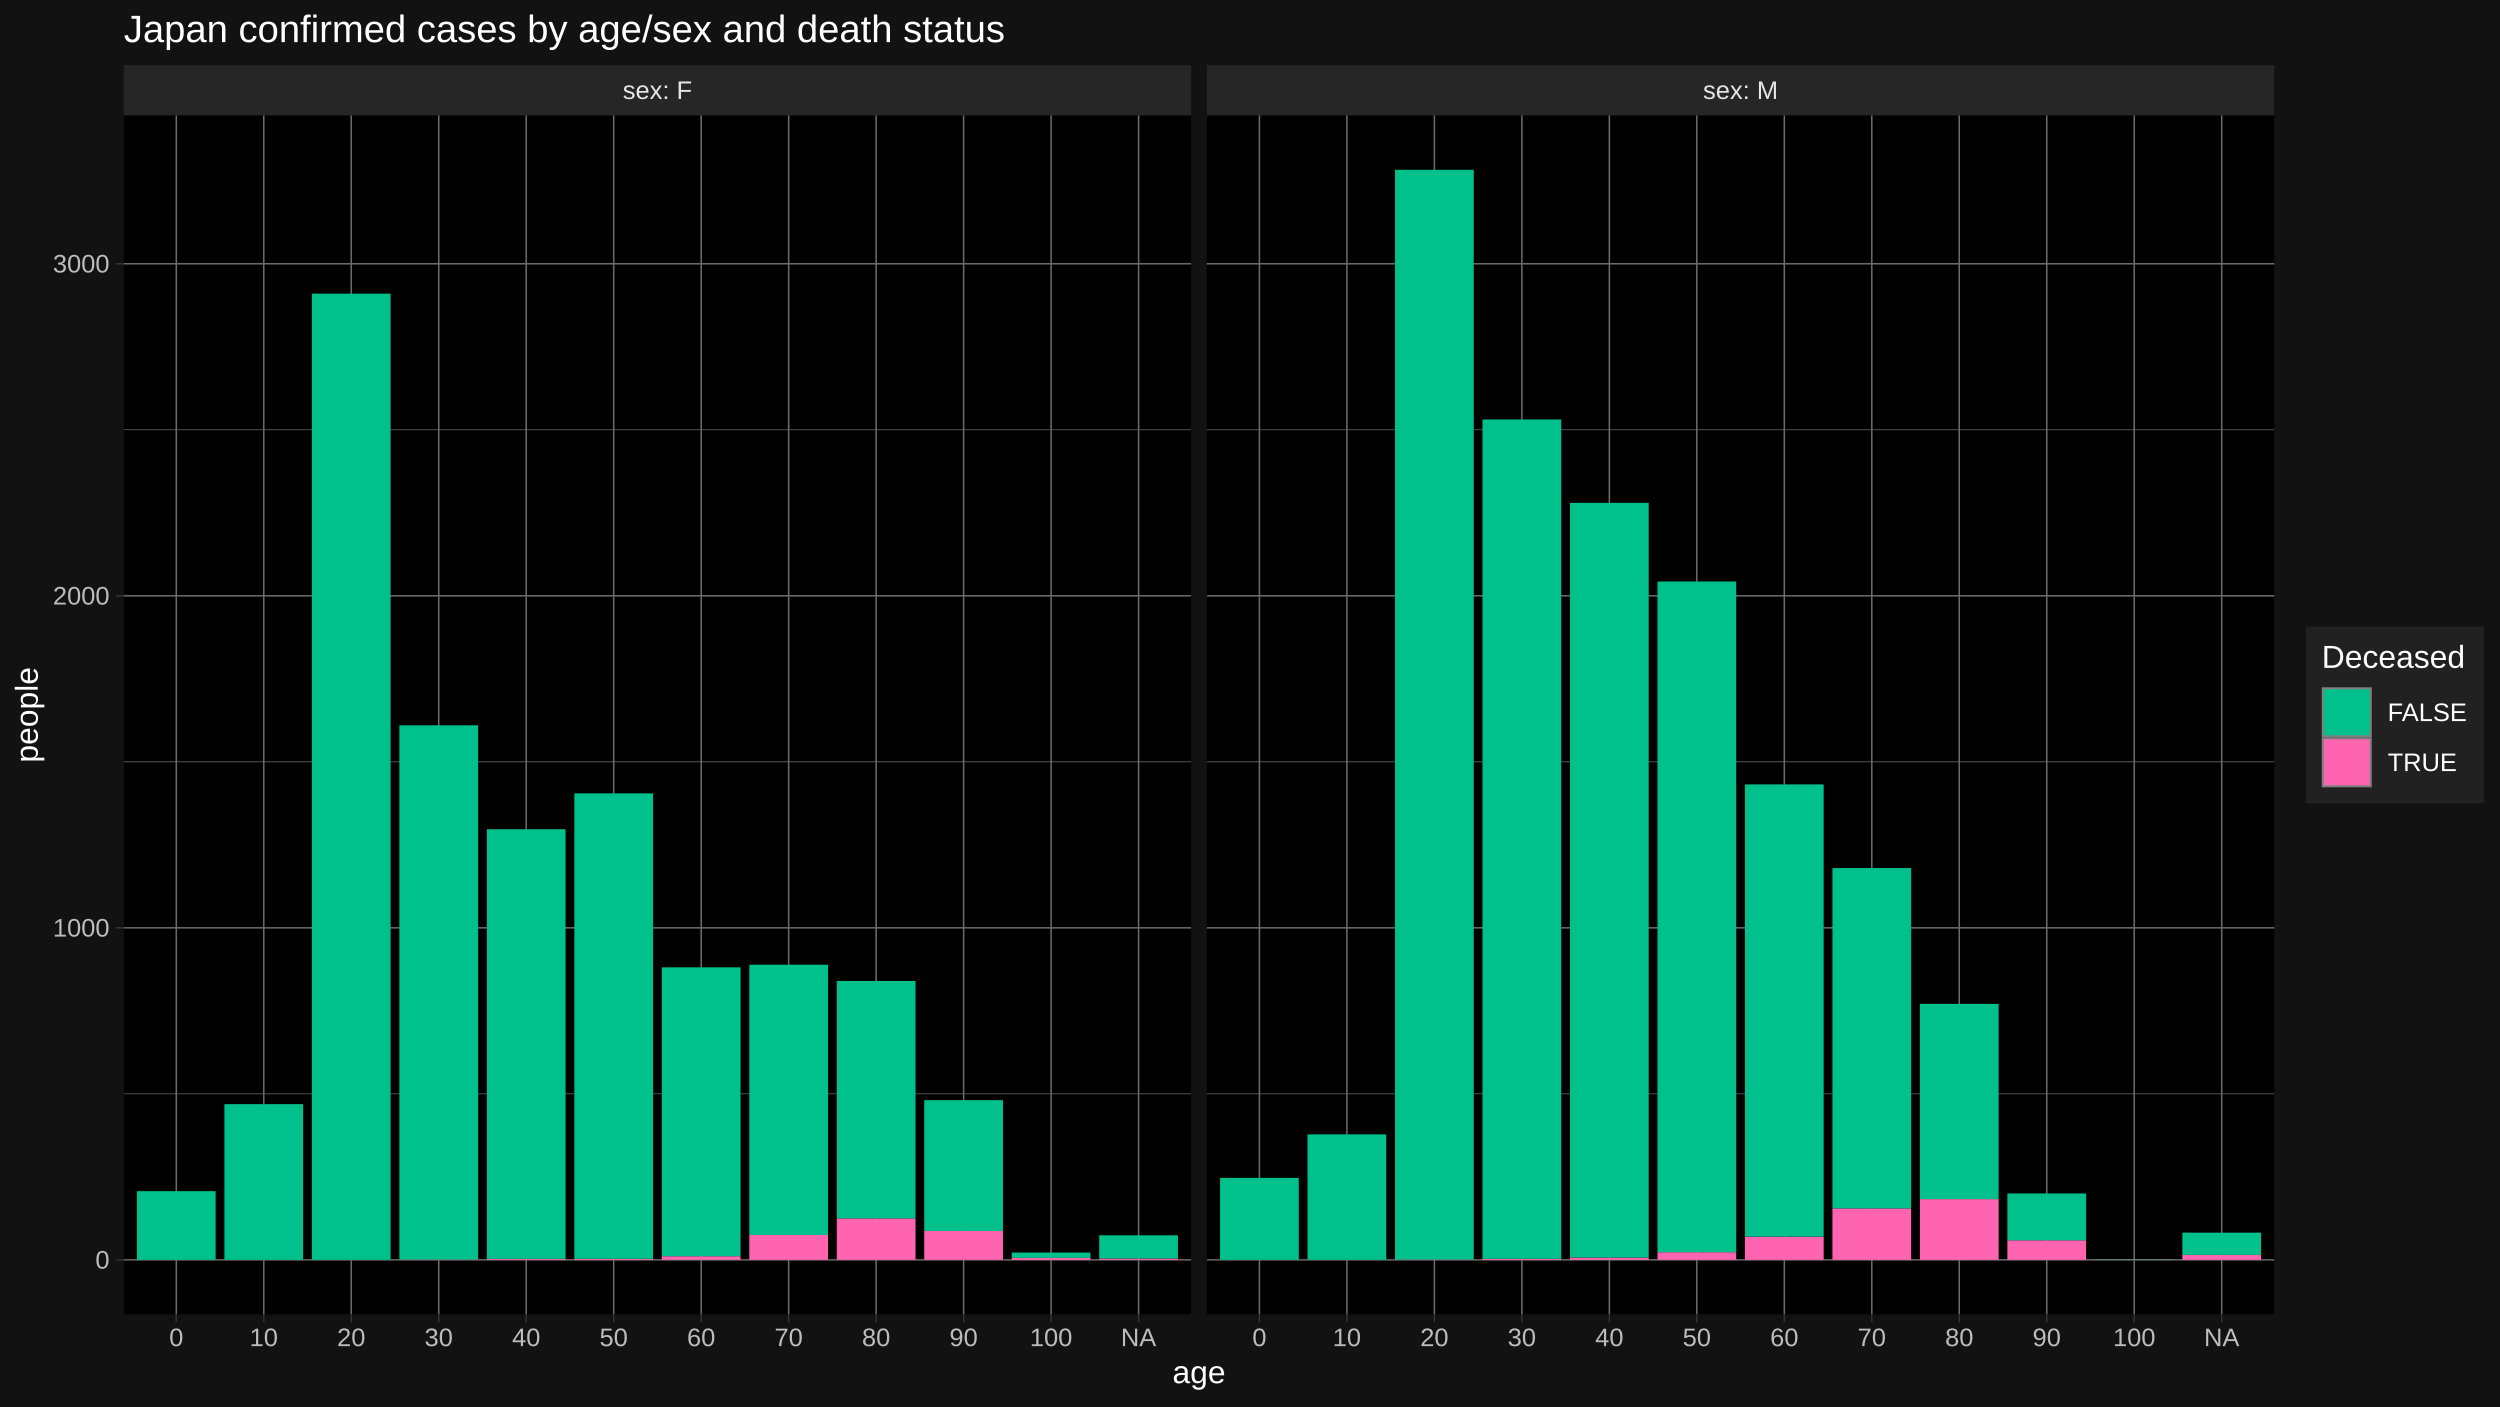
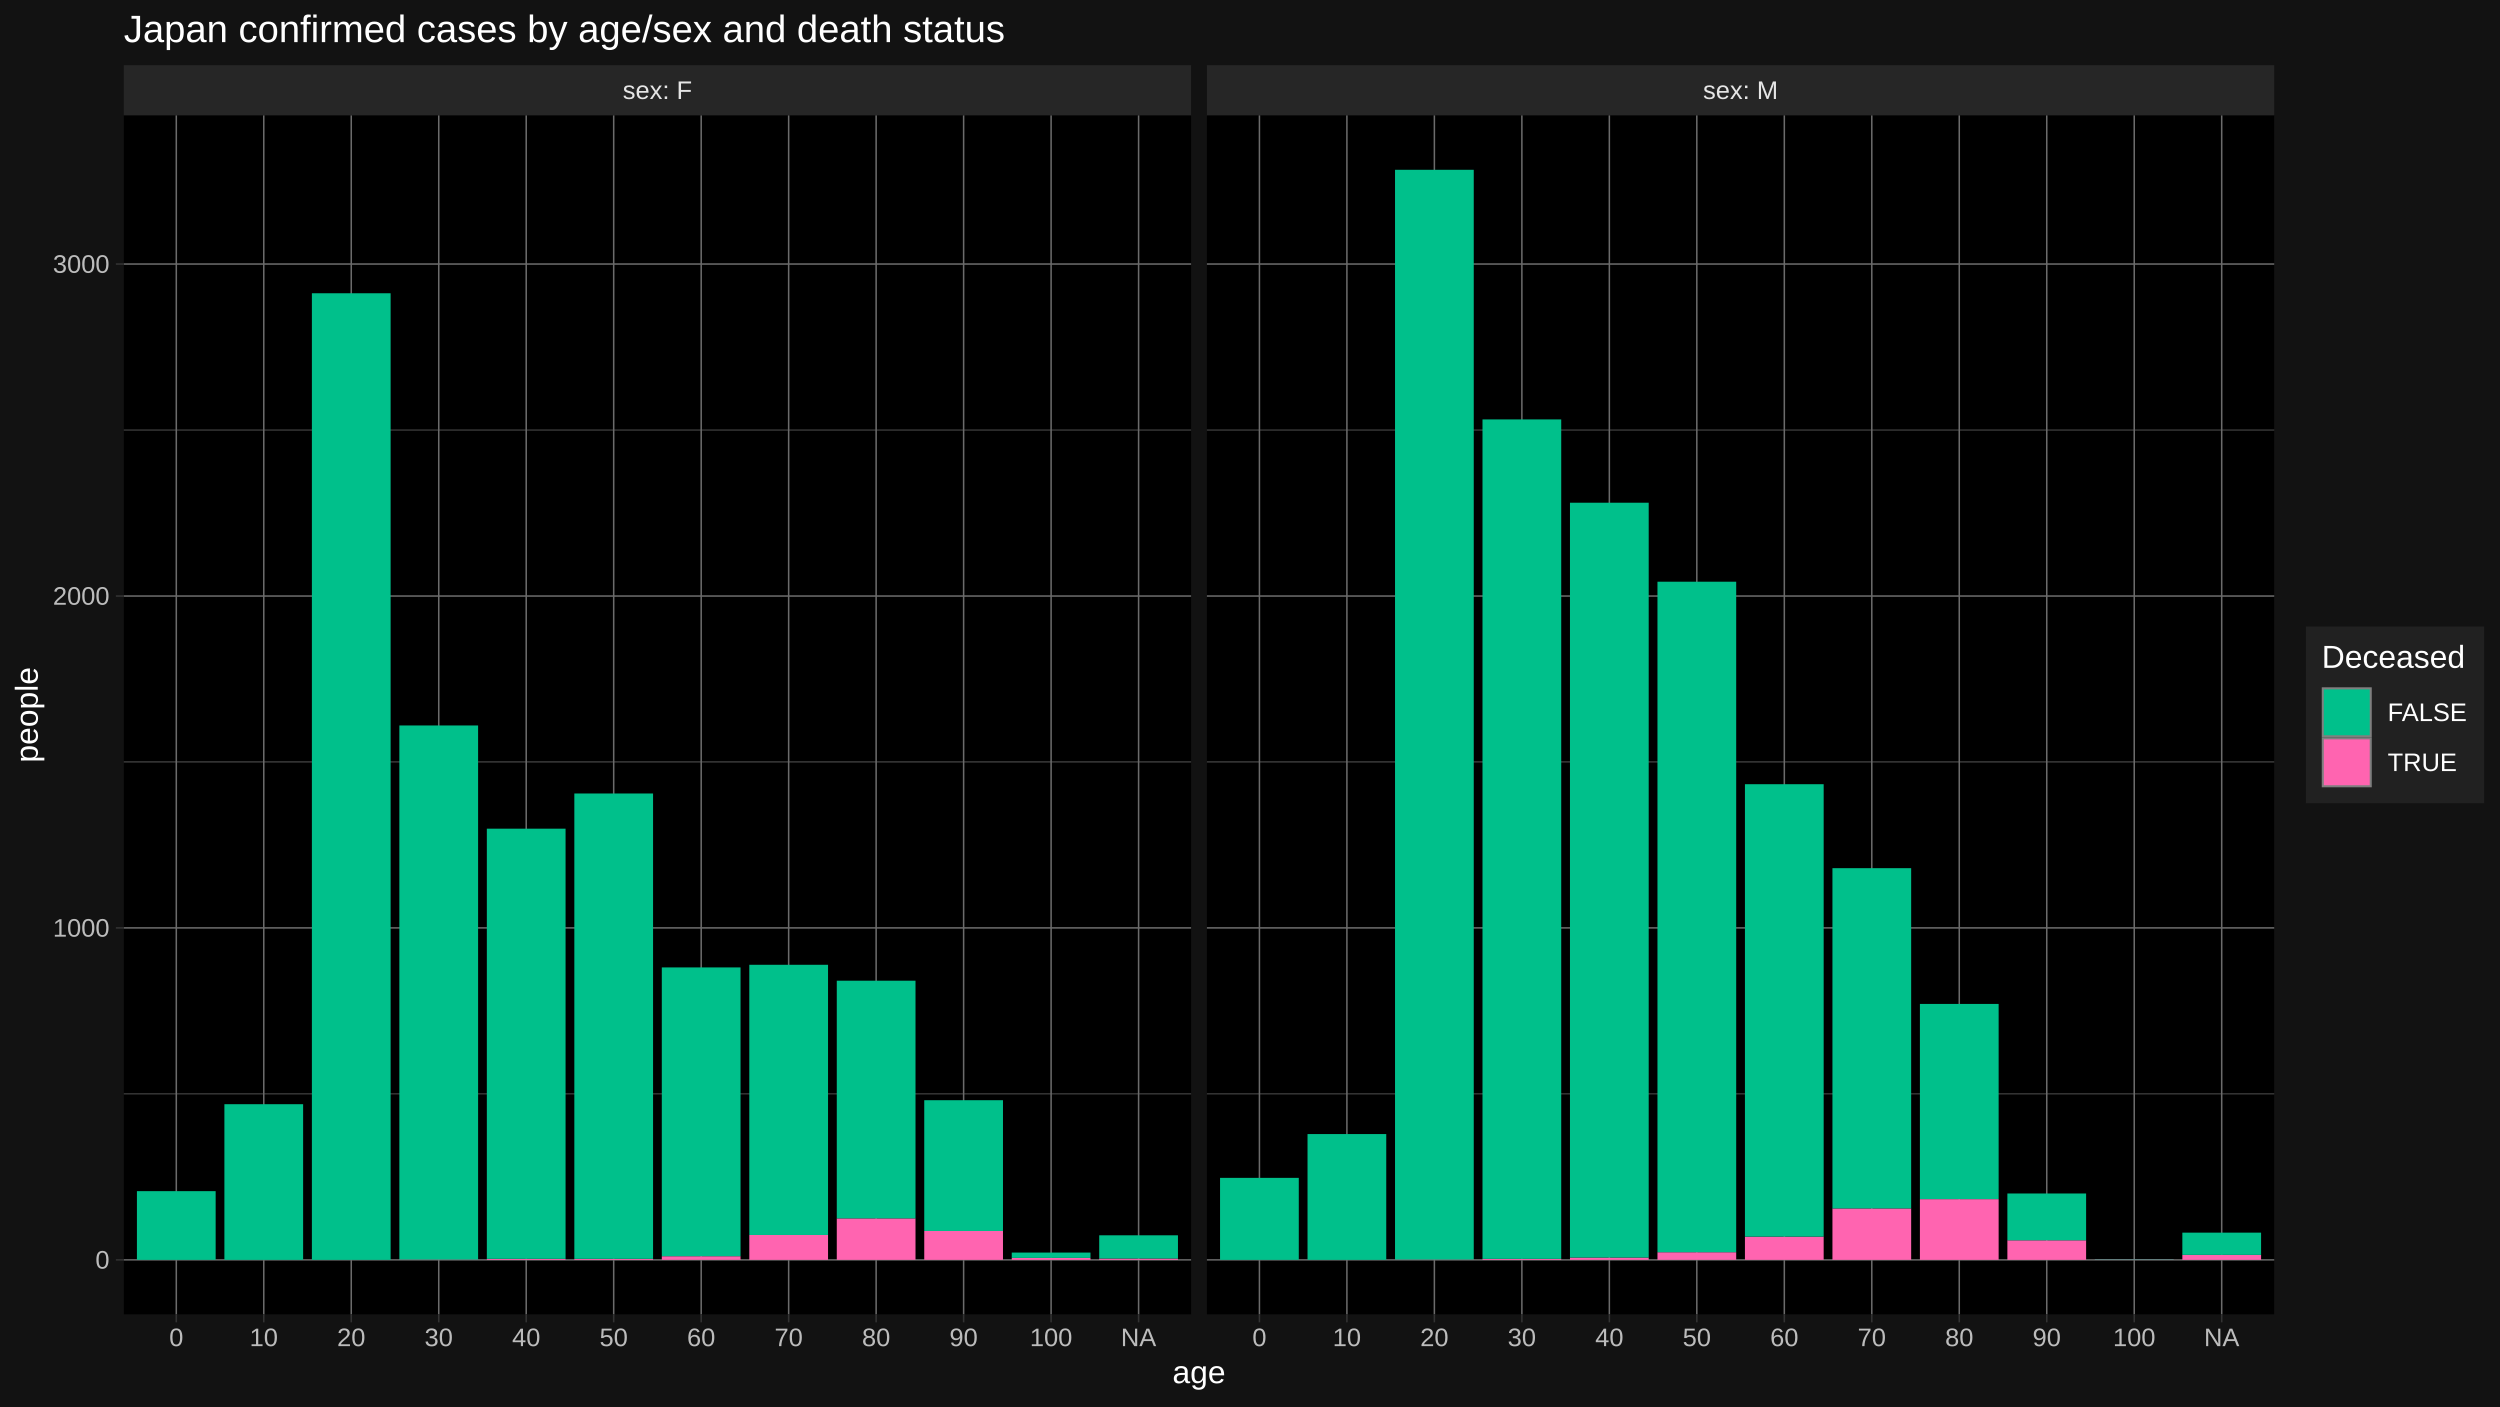
<svg xmlns="http://www.w3.org/2000/svg" viewBox="0 0 864.00 486.00">
  <defs>
    <style type="text/css">
    line, polyline, polygon, path, rect, circle {
      fill: none;
      stroke: #000000;
      stroke-linecap: round;
      stroke-linejoin: round;
      stroke-miterlimit: 10.00;
    }
  </style>
  </defs>
  <rect width="100%" height="100%" style="stroke: none; fill: #FFFFFF;" />
  <rect x="0.00" y="-0" width="864.00" height="486.00" style="stroke-width: 1.07; stroke: #121212; fill: #121212;" />
  <defs>
    <clipPath id="cpNDIuNzl8NDExLjY0fDQ1NC4yNXwzOS44NA==">
      <rect x="42.79" y="39.84" width="368.85" height="414.40" />
    </clipPath>
  </defs>
  <rect x="42.79" y="39.84" width="368.85" height="414.40" style="stroke-width: 1.07; stroke: none; fill: #000000;" clip-path="url(#cpNDIuNzl8NDExLjY0fDQ1NC4yNXwzOS44NA==)" />
-   <polyline points="42.79,378.03 411.64,378.03 " style="stroke-width: 0.27; stroke: #6B6B6B; stroke-linecap: butt;" clip-path="url(#cpNDIuNzl8NDExLjY0fDQ1NC4yNXwzOS44NA==)" />
-   <polyline points="42.79,263.28 411.64,263.28 " style="stroke-width: 0.27; stroke: #6B6B6B; stroke-linecap: butt;" clip-path="url(#cpNDIuNzl8NDExLjY0fDQ1NC4yNXwzOS44NA==)" />
-   <polyline points="42.79,148.53 411.64,148.53 " style="stroke-width: 0.27; stroke: #6B6B6B; stroke-linecap: butt;" clip-path="url(#cpNDIuNzl8NDExLjY0fDQ1NC4yNXwzOS44NA==)" />
+   <polyline points="42.79,378.05 411.64,378.05 " style="stroke-width: 0.27; stroke: #6B6B6B; stroke-linecap: butt;" clip-path="url(#cpNDIuNzl8NDExLjY0fDQ1NC4yNXwzOS44NA==)" />
+   <polyline points="42.79,263.33 411.64,263.33 " style="stroke-width: 0.27; stroke: #6B6B6B; stroke-linecap: butt;" clip-path="url(#cpNDIuNzl8NDExLjY0fDQ1NC4yNXwzOS44NA==)" />
+   <polyline points="42.79,148.62 411.64,148.62 " style="stroke-width: 0.27; stroke: #6B6B6B; stroke-linecap: butt;" clip-path="url(#cpNDIuNzl8NDExLjY0fDQ1NC4yNXwzOS44NA==)" />
  <polyline points="42.79,435.41 411.64,435.41 " style="stroke-width: 0.53; stroke: #6B6B6B; stroke-linecap: butt;" clip-path="url(#cpNDIuNzl8NDExLjY0fDQ1NC4yNXwzOS44NA==)" />
-   <polyline points="42.79,320.66 411.64,320.66 " style="stroke-width: 0.53; stroke: #6B6B6B; stroke-linecap: butt;" clip-path="url(#cpNDIuNzl8NDExLjY0fDQ1NC4yNXwzOS44NA==)" />
-   <polyline points="42.79,205.91 411.64,205.91 " style="stroke-width: 0.53; stroke: #6B6B6B; stroke-linecap: butt;" clip-path="url(#cpNDIuNzl8NDExLjY0fDQ1NC4yNXwzOS44NA==)" />
-   <polyline points="42.79,91.15 411.64,91.15 " style="stroke-width: 0.53; stroke: #6B6B6B; stroke-linecap: butt;" clip-path="url(#cpNDIuNzl8NDExLjY0fDQ1NC4yNXwzOS44NA==)" />
+   <polyline points="42.79,320.69 411.64,320.69 " style="stroke-width: 0.53; stroke: #6B6B6B; stroke-linecap: butt;" clip-path="url(#cpNDIuNzl8NDExLjY0fDQ1NC4yNXwzOS44NA==)" />
+   <polyline points="42.79,205.98 411.64,205.98 " style="stroke-width: 0.53; stroke: #6B6B6B; stroke-linecap: butt;" clip-path="url(#cpNDIuNzl8NDExLjY0fDQ1NC4yNXwzOS44NA==)" />
+   <polyline points="42.79,91.26 411.64,91.26 " style="stroke-width: 0.53; stroke: #6B6B6B; stroke-linecap: butt;" clip-path="url(#cpNDIuNzl8NDExLjY0fDQ1NC4yNXwzOS44NA==)" />
  <polyline points="60.93,454.25 60.93,39.84 " style="stroke-width: 0.53; stroke: #6B6B6B; stroke-linecap: butt;" clip-path="url(#cpNDIuNzl8NDExLjY0fDQ1NC4yNXwzOS44NA==)" />
  <polyline points="91.16,454.25 91.16,39.84 " style="stroke-width: 0.53; stroke: #6B6B6B; stroke-linecap: butt;" clip-path="url(#cpNDIuNzl8NDExLjY0fDQ1NC4yNXwzOS44NA==)" />
  <polyline points="121.39,454.25 121.39,39.84 " style="stroke-width: 0.53; stroke: #6B6B6B; stroke-linecap: butt;" clip-path="url(#cpNDIuNzl8NDExLjY0fDQ1NC4yNXwzOS44NA==)" />
  <polyline points="151.63,454.25 151.63,39.84 " style="stroke-width: 0.53; stroke: #6B6B6B; stroke-linecap: butt;" clip-path="url(#cpNDIuNzl8NDExLjY0fDQ1NC4yNXwzOS44NA==)" />
  <polyline points="181.86,454.25 181.86,39.84 " style="stroke-width: 0.53; stroke: #6B6B6B; stroke-linecap: butt;" clip-path="url(#cpNDIuNzl8NDExLjY0fDQ1NC4yNXwzOS44NA==)" />
  <polyline points="212.09,454.25 212.09,39.84 " style="stroke-width: 0.53; stroke: #6B6B6B; stroke-linecap: butt;" clip-path="url(#cpNDIuNzl8NDExLjY0fDQ1NC4yNXwzOS44NA==)" />
  <polyline points="242.33,454.25 242.33,39.84 " style="stroke-width: 0.53; stroke: #6B6B6B; stroke-linecap: butt;" clip-path="url(#cpNDIuNzl8NDExLjY0fDQ1NC4yNXwzOS44NA==)" />
  <polyline points="272.56,454.25 272.56,39.84 " style="stroke-width: 0.53; stroke: #6B6B6B; stroke-linecap: butt;" clip-path="url(#cpNDIuNzl8NDExLjY0fDQ1NC4yNXwzOS44NA==)" />
  <polyline points="302.79,454.25 302.79,39.84 " style="stroke-width: 0.53; stroke: #6B6B6B; stroke-linecap: butt;" clip-path="url(#cpNDIuNzl8NDExLjY0fDQ1NC4yNXwzOS44NA==)" />
  <polyline points="333.03,454.25 333.03,39.84 " style="stroke-width: 0.53; stroke: #6B6B6B; stroke-linecap: butt;" clip-path="url(#cpNDIuNzl8NDExLjY0fDQ1NC4yNXwzOS44NA==)" />
  <polyline points="363.26,454.25 363.26,39.84 " style="stroke-width: 0.53; stroke: #6B6B6B; stroke-linecap: butt;" clip-path="url(#cpNDIuNzl8NDExLjY0fDQ1NC4yNXwzOS44NA==)" />
  <polyline points="393.50,454.25 393.50,39.84 " style="stroke-width: 0.53; stroke: #6B6B6B; stroke-linecap: butt;" clip-path="url(#cpNDIuNzl8NDExLjY0fDQ1NC4yNXwzOS44NA==)" />
  <rect x="47.32" y="411.66" width="27.21" height="23.75" style="stroke-width: 1.07; stroke: none; stroke-linecap: butt; fill: #00C08B;" clip-path="url(#cpNDIuNzl8NDExLjY0fDQ1NC4yNXwzOS44NA==)" />
-   <rect x="77.55" y="381.59" width="27.21" height="53.82" style="stroke-width: 1.07; stroke: none; stroke-linecap: butt; fill: #00C08B;" clip-path="url(#cpNDIuNzl8NDExLjY0fDQ1NC4yNXwzOS44NA==)" />
-   <rect x="107.79" y="101.48" width="27.21" height="333.93" style="stroke-width: 1.07; stroke: none; stroke-linecap: butt; fill: #00C08B;" clip-path="url(#cpNDIuNzl8NDExLjY0fDQ1NC4yNXwzOS44NA==)" />
+   <rect x="77.55" y="381.61" width="27.21" height="53.80" style="stroke-width: 1.07; stroke: none; stroke-linecap: butt; fill: #00C08B;" clip-path="url(#cpNDIuNzl8NDExLjY0fDQ1NC4yNXwzOS44NA==)" />
+   <rect x="107.79" y="101.35" width="27.21" height="334.06" style="stroke-width: 1.07; stroke: none; stroke-linecap: butt; fill: #00C08B;" clip-path="url(#cpNDIuNzl8NDExLjY0fDQ1NC4yNXwzOS44NA==)" />
  <rect x="138.02" y="435.30" width="27.21" height="0.11" style="stroke-width: 1.07; stroke: none; stroke-linecap: butt; fill: #FF64B0;" clip-path="url(#cpNDIuNzl8NDExLjY0fDQ1NC4yNXwzOS44NA==)" />
-   <rect x="138.02" y="250.66" width="27.21" height="184.64" style="stroke-width: 1.07; stroke: none; stroke-linecap: butt; fill: #00C08B;" clip-path="url(#cpNDIuNzl8NDExLjY0fDQ1NC4yNXwzOS44NA==)" />
+   <rect x="138.02" y="250.72" width="27.21" height="184.58" style="stroke-width: 1.07; stroke: none; stroke-linecap: butt; fill: #00C08B;" clip-path="url(#cpNDIuNzl8NDExLjY0fDQ1NC4yNXwzOS44NA==)" />
  <rect x="168.25" y="435.07" width="27.21" height="0.34" style="stroke-width: 1.07; stroke: none; stroke-linecap: butt; fill: #FF64B0;" clip-path="url(#cpNDIuNzl8NDExLjY0fDQ1NC4yNXwzOS44NA==)" />
-   <rect x="168.25" y="286.58" width="27.21" height="148.49" style="stroke-width: 1.07; stroke: none; stroke-linecap: butt; fill: #00C08B;" clip-path="url(#cpNDIuNzl8NDExLjY0fDQ1NC4yNXwzOS44NA==)" />
+   <rect x="168.25" y="286.39" width="27.21" height="148.67" style="stroke-width: 1.07; stroke: none; stroke-linecap: butt; fill: #00C08B;" clip-path="url(#cpNDIuNzl8NDExLjY0fDQ1NC4yNXwzOS44NA==)" />
  <rect x="198.49" y="435.07" width="27.21" height="0.34" style="stroke-width: 1.07; stroke: none; stroke-linecap: butt; fill: #FF64B0;" clip-path="url(#cpNDIuNzl8NDExLjY0fDQ1NC4yNXwzOS44NA==)" />
-   <rect x="198.49" y="274.18" width="27.21" height="160.88" style="stroke-width: 1.07; stroke: none; stroke-linecap: butt; fill: #00C08B;" clip-path="url(#cpNDIuNzl8NDExLjY0fDQ1NC4yNXwzOS44NA==)" />
+   <rect x="198.49" y="274.23" width="27.21" height="160.83" style="stroke-width: 1.07; stroke: none; stroke-linecap: butt; fill: #00C08B;" clip-path="url(#cpNDIuNzl8NDExLjY0fDQ1NC4yNXwzOS44NA==)" />
  <rect x="228.72" y="434.15" width="27.21" height="1.26" style="stroke-width: 1.07; stroke: none; stroke-linecap: butt; fill: #FF64B0;" clip-path="url(#cpNDIuNzl8NDExLjY0fDQ1NC4yNXwzOS44NA==)" />
-   <rect x="228.72" y="334.31" width="27.21" height="99.83" style="stroke-width: 1.07; stroke: none; stroke-linecap: butt; fill: #00C08B;" clip-path="url(#cpNDIuNzl8NDExLjY0fDQ1NC4yNXwzOS44NA==)" />
-   <rect x="258.96" y="426.80" width="27.21" height="8.61" style="stroke-width: 1.07; stroke: none; stroke-linecap: butt; fill: #FF64B0;" clip-path="url(#cpNDIuNzl8NDExLjY0fDQ1NC4yNXwzOS44NA==)" />
-   <rect x="258.96" y="333.40" width="27.21" height="93.41" style="stroke-width: 1.07; stroke: none; stroke-linecap: butt; fill: #00C08B;" clip-path="url(#cpNDIuNzl8NDExLjY0fDQ1NC4yNXwzOS44NA==)" />
+   <rect x="228.72" y="334.34" width="27.21" height="99.80" style="stroke-width: 1.07; stroke: none; stroke-linecap: butt; fill: #00C08B;" clip-path="url(#cpNDIuNzl8NDExLjY0fDQ1NC4yNXwzOS44NA==)" />
+   <rect x="258.96" y="426.81" width="27.21" height="8.60" style="stroke-width: 1.07; stroke: none; stroke-linecap: butt; fill: #FF64B0;" clip-path="url(#cpNDIuNzl8NDExLjY0fDQ1NC4yNXwzOS44NA==)" />
+   <rect x="258.96" y="333.43" width="27.21" height="93.38" style="stroke-width: 1.07; stroke: none; stroke-linecap: butt; fill: #00C08B;" clip-path="url(#cpNDIuNzl8NDExLjY0fDQ1NC4yNXwzOS44NA==)" />
  <rect x="289.19" y="421.07" width="27.21" height="14.34" style="stroke-width: 1.07; stroke: none; stroke-linecap: butt; fill: #FF64B0;" clip-path="url(#cpNDIuNzl8NDExLjY0fDQ1NC4yNXwzOS44NA==)" />
-   <rect x="289.19" y="339.02" width="27.21" height="82.05" style="stroke-width: 1.07; stroke: none; stroke-linecap: butt; fill: #00C08B;" clip-path="url(#cpNDIuNzl8NDExLjY0fDQ1NC4yNXwzOS44NA==)" />
+   <rect x="289.19" y="338.93" width="27.21" height="82.14" style="stroke-width: 1.07; stroke: none; stroke-linecap: butt; fill: #00C08B;" clip-path="url(#cpNDIuNzl8NDExLjY0fDQ1NC4yNXwzOS44NA==)" />
  <rect x="319.42" y="425.43" width="27.21" height="9.98" style="stroke-width: 1.07; stroke: none; stroke-linecap: butt; fill: #FF64B0;" clip-path="url(#cpNDIuNzl8NDExLjY0fDQ1NC4yNXwzOS44NA==)" />
-   <rect x="319.42" y="380.21" width="27.21" height="45.21" style="stroke-width: 1.07; stroke: none; stroke-linecap: butt; fill: #00C08B;" clip-path="url(#cpNDIuNzl8NDExLjY0fDQ1NC4yNXwzOS44NA==)" />
+   <rect x="319.42" y="380.23" width="27.21" height="45.20" style="stroke-width: 1.07; stroke: none; stroke-linecap: butt; fill: #00C08B;" clip-path="url(#cpNDIuNzl8NDExLjY0fDQ1NC4yNXwzOS44NA==)" />
  <rect x="349.66" y="434.72" width="27.21" height="0.69" style="stroke-width: 1.07; stroke: none; stroke-linecap: butt; fill: #FF64B0;" clip-path="url(#cpNDIuNzl8NDExLjY0fDQ1NC4yNXwzOS44NA==)" />
  <rect x="349.66" y="432.89" width="27.21" height="1.84" style="stroke-width: 1.07; stroke: none; stroke-linecap: butt; fill: #00C08B;" clip-path="url(#cpNDIuNzl8NDExLjY0fDQ1NC4yNXwzOS44NA==)" />
  <rect x="379.89" y="434.95" width="27.21" height="0.46" style="stroke-width: 1.07; stroke: none; stroke-linecap: butt; fill: #FF64B0;" clip-path="url(#cpNDIuNzl8NDExLjY0fDQ1NC4yNXwzOS44NA==)" />
  <rect x="379.89" y="426.92" width="27.21" height="8.03" style="stroke-width: 1.07; stroke: none; stroke-linecap: butt; fill: #00C08B;" clip-path="url(#cpNDIuNzl8NDExLjY0fDQ1NC4yNXwzOS44NA==)" />
  <defs>
    <clipPath id="cpMC4wMHw4NjQuMDB8NDg2LjAwfDAuMDA=">
      <rect x="0.00" y="0.00" width="864.00" height="486.00" />
    </clipPath>
  </defs>
  <defs>
    <clipPath id="cpNDE3LjExfDc4NS45N3w0NTQuMjV8MzkuODQ=">
      <rect x="417.11" y="39.84" width="368.85" height="414.40" />
    </clipPath>
  </defs>
  <rect x="417.11" y="39.84" width="368.85" height="414.40" style="stroke-width: 1.07; stroke: none; fill: #000000;" clip-path="url(#cpNDE3LjExfDc4NS45N3w0NTQuMjV8MzkuODQ=)" />
-   <polyline points="417.11,378.03 785.97,378.03 " style="stroke-width: 0.27; stroke: #6B6B6B; stroke-linecap: butt;" clip-path="url(#cpNDE3LjExfDc4NS45N3w0NTQuMjV8MzkuODQ=)" />
-   <polyline points="417.11,263.28 785.97,263.28 " style="stroke-width: 0.27; stroke: #6B6B6B; stroke-linecap: butt;" clip-path="url(#cpNDE3LjExfDc4NS45N3w0NTQuMjV8MzkuODQ=)" />
-   <polyline points="417.11,148.53 785.97,148.53 " style="stroke-width: 0.27; stroke: #6B6B6B; stroke-linecap: butt;" clip-path="url(#cpNDE3LjExfDc4NS45N3w0NTQuMjV8MzkuODQ=)" />
+   <polyline points="417.11,378.05 785.97,378.05 " style="stroke-width: 0.27; stroke: #6B6B6B; stroke-linecap: butt;" clip-path="url(#cpNDE3LjExfDc4NS45N3w0NTQuMjV8MzkuODQ=)" />
+   <polyline points="417.11,263.33 785.97,263.33 " style="stroke-width: 0.27; stroke: #6B6B6B; stroke-linecap: butt;" clip-path="url(#cpNDE3LjExfDc4NS45N3w0NTQuMjV8MzkuODQ=)" />
+   <polyline points="417.11,148.62 785.97,148.62 " style="stroke-width: 0.27; stroke: #6B6B6B; stroke-linecap: butt;" clip-path="url(#cpNDE3LjExfDc4NS45N3w0NTQuMjV8MzkuODQ=)" />
  <polyline points="417.11,435.41 785.97,435.41 " style="stroke-width: 0.53; stroke: #6B6B6B; stroke-linecap: butt;" clip-path="url(#cpNDE3LjExfDc4NS45N3w0NTQuMjV8MzkuODQ=)" />
-   <polyline points="417.11,320.66 785.97,320.66 " style="stroke-width: 0.53; stroke: #6B6B6B; stroke-linecap: butt;" clip-path="url(#cpNDE3LjExfDc4NS45N3w0NTQuMjV8MzkuODQ=)" />
-   <polyline points="417.11,205.91 785.97,205.91 " style="stroke-width: 0.53; stroke: #6B6B6B; stroke-linecap: butt;" clip-path="url(#cpNDE3LjExfDc4NS45N3w0NTQuMjV8MzkuODQ=)" />
-   <polyline points="417.11,91.15 785.97,91.15 " style="stroke-width: 0.53; stroke: #6B6B6B; stroke-linecap: butt;" clip-path="url(#cpNDE3LjExfDc4NS45N3w0NTQuMjV8MzkuODQ=)" />
+   <polyline points="417.11,320.69 785.97,320.69 " style="stroke-width: 0.53; stroke: #6B6B6B; stroke-linecap: butt;" clip-path="url(#cpNDE3LjExfDc4NS45N3w0NTQuMjV8MzkuODQ=)" />
+   <polyline points="417.11,205.98 785.97,205.98 " style="stroke-width: 0.53; stroke: #6B6B6B; stroke-linecap: butt;" clip-path="url(#cpNDE3LjExfDc4NS45N3w0NTQuMjV8MzkuODQ=)" />
+   <polyline points="417.11,91.26 785.97,91.26 " style="stroke-width: 0.53; stroke: #6B6B6B; stroke-linecap: butt;" clip-path="url(#cpNDE3LjExfDc4NS45N3w0NTQuMjV8MzkuODQ=)" />
  <polyline points="435.26,454.25 435.26,39.84 " style="stroke-width: 0.53; stroke: #6B6B6B; stroke-linecap: butt;" clip-path="url(#cpNDE3LjExfDc4NS45N3w0NTQuMjV8MzkuODQ=)" />
  <polyline points="465.49,454.25 465.49,39.84 " style="stroke-width: 0.53; stroke: #6B6B6B; stroke-linecap: butt;" clip-path="url(#cpNDE3LjExfDc4NS45N3w0NTQuMjV8MzkuODQ=)" />
  <polyline points="495.72,454.25 495.72,39.84 " style="stroke-width: 0.53; stroke: #6B6B6B; stroke-linecap: butt;" clip-path="url(#cpNDE3LjExfDc4NS45N3w0NTQuMjV8MzkuODQ=)" />
  <polyline points="525.96,454.25 525.96,39.84 " style="stroke-width: 0.53; stroke: #6B6B6B; stroke-linecap: butt;" clip-path="url(#cpNDE3LjExfDc4NS45N3w0NTQuMjV8MzkuODQ=)" />
  <polyline points="556.19,454.25 556.19,39.84 " style="stroke-width: 0.53; stroke: #6B6B6B; stroke-linecap: butt;" clip-path="url(#cpNDE3LjExfDc4NS45N3w0NTQuMjV8MzkuODQ=)" />
  <polyline points="586.42,454.25 586.42,39.84 " style="stroke-width: 0.53; stroke: #6B6B6B; stroke-linecap: butt;" clip-path="url(#cpNDE3LjExfDc4NS45N3w0NTQuMjV8MzkuODQ=)" />
  <polyline points="616.66,454.25 616.66,39.84 " style="stroke-width: 0.53; stroke: #6B6B6B; stroke-linecap: butt;" clip-path="url(#cpNDE3LjExfDc4NS45N3w0NTQuMjV8MzkuODQ=)" />
  <polyline points="646.89,454.25 646.89,39.84 " style="stroke-width: 0.53; stroke: #6B6B6B; stroke-linecap: butt;" clip-path="url(#cpNDE3LjExfDc4NS45N3w0NTQuMjV8MzkuODQ=)" />
  <polyline points="677.12,454.25 677.12,39.84 " style="stroke-width: 0.53; stroke: #6B6B6B; stroke-linecap: butt;" clip-path="url(#cpNDE3LjExfDc4NS45N3w0NTQuMjV8MzkuODQ=)" />
  <polyline points="707.36,454.25 707.36,39.84 " style="stroke-width: 0.53; stroke: #6B6B6B; stroke-linecap: butt;" clip-path="url(#cpNDE3LjExfDc4NS45N3w0NTQuMjV8MzkuODQ=)" />
  <polyline points="737.59,454.25 737.59,39.84 " style="stroke-width: 0.53; stroke: #6B6B6B; stroke-linecap: butt;" clip-path="url(#cpNDE3LjExfDc4NS45N3w0NTQuMjV8MzkuODQ=)" />
  <polyline points="767.82,454.25 767.82,39.84 " style="stroke-width: 0.53; stroke: #6B6B6B; stroke-linecap: butt;" clip-path="url(#cpNDE3LjExfDc4NS45N3w0NTQuMjV8MzkuODQ=)" />
  <rect x="421.65" y="407.07" width="27.21" height="28.34" style="stroke-width: 1.07; stroke: none; stroke-linecap: butt; fill: #00C08B;" clip-path="url(#cpNDE3LjExfDc4NS45N3w0NTQuMjV8MzkuODQ=)" />
-   <rect x="451.88" y="392.03" width="27.21" height="43.38" style="stroke-width: 1.07; stroke: none; stroke-linecap: butt; fill: #00C08B;" clip-path="url(#cpNDE3LjExfDc4NS45N3w0NTQuMjV8MzkuODQ=)" />
+   <rect x="451.88" y="391.93" width="27.21" height="43.48" style="stroke-width: 1.07; stroke: none; stroke-linecap: butt; fill: #00C08B;" clip-path="url(#cpNDE3LjExfDc4NS45N3w0NTQuMjV8MzkuODQ=)" />
  <rect x="482.12" y="435.30" width="27.21" height="0.11" style="stroke-width: 1.07; stroke: none; stroke-linecap: butt; fill: #FF64B0;" clip-path="url(#cpNDE3LjExfDc4NS45N3w0NTQuMjV8MzkuODQ=)" />
  <rect x="482.12" y="58.68" width="27.21" height="376.62" style="stroke-width: 1.07; stroke: none; stroke-linecap: butt; fill: #00C08B;" clip-path="url(#cpNDE3LjExfDc4NS45N3w0NTQuMjV8MzkuODQ=)" />
  <rect x="512.35" y="435.07" width="27.21" height="0.34" style="stroke-width: 1.07; stroke: none; stroke-linecap: butt; fill: #FF64B0;" clip-path="url(#cpNDE3LjExfDc4NS45N3w0NTQuMjV8MzkuODQ=)" />
-   <rect x="512.35" y="144.97" width="27.21" height="290.09" style="stroke-width: 1.07; stroke: none; stroke-linecap: butt; fill: #00C08B;" clip-path="url(#cpNDE3LjExfDc4NS45N3w0NTQuMjV8MzkuODQ=)" />
+   <rect x="512.35" y="144.95" width="27.21" height="290.12" style="stroke-width: 1.07; stroke: none; stroke-linecap: butt; fill: #00C08B;" clip-path="url(#cpNDE3LjExfDc4NS45N3w0NTQuMjV8MzkuODQ=)" />
  <rect x="542.58" y="434.61" width="27.21" height="0.80" style="stroke-width: 1.07; stroke: none; stroke-linecap: butt; fill: #FF64B0;" clip-path="url(#cpNDE3LjExfDc4NS45N3w0NTQuMjV8MzkuODQ=)" />
-   <rect x="542.58" y="173.78" width="27.21" height="260.83" style="stroke-width: 1.07; stroke: none; stroke-linecap: butt; fill: #00C08B;" clip-path="url(#cpNDE3LjExfDc4NS45N3w0NTQuMjV8MzkuODQ=)" />
+   <rect x="542.58" y="173.74" width="27.21" height="260.87" style="stroke-width: 1.07; stroke: none; stroke-linecap: butt; fill: #00C08B;" clip-path="url(#cpNDE3LjExfDc4NS45N3w0NTQuMjV8MzkuODQ=)" />
  <rect x="572.82" y="432.77" width="27.21" height="2.64" style="stroke-width: 1.07; stroke: none; stroke-linecap: butt; fill: #FF64B0;" clip-path="url(#cpNDE3LjExfDc4NS45N3w0NTQuMjV8MzkuODQ=)" />
-   <rect x="572.82" y="200.97" width="27.21" height="231.80" style="stroke-width: 1.07; stroke: none; stroke-linecap: butt; fill: #00C08B;" clip-path="url(#cpNDE3LjExfDc4NS45N3w0NTQuMjV8MzkuODQ=)" />
+   <rect x="572.82" y="201.04" width="27.21" height="231.73" style="stroke-width: 1.07; stroke: none; stroke-linecap: butt; fill: #00C08B;" clip-path="url(#cpNDE3LjExfDc4NS45N3w0NTQuMjV8MzkuODQ=)" />
  <rect x="603.05" y="427.38" width="27.21" height="8.03" style="stroke-width: 1.07; stroke: none; stroke-linecap: butt; fill: #FF64B0;" clip-path="url(#cpNDE3LjExfDc4NS45N3w0NTQuMjV8MzkuODQ=)" />
-   <rect x="603.05" y="271.09" width="27.21" height="156.29" style="stroke-width: 1.07; stroke: none; stroke-linecap: butt; fill: #00C08B;" clip-path="url(#cpNDE3LjExfDc4NS45N3w0NTQuMjV8MzkuODQ=)" />
-   <rect x="633.29" y="417.62" width="27.21" height="17.79" style="stroke-width: 1.07; stroke: none; stroke-linecap: butt; fill: #FF64B0;" clip-path="url(#cpNDE3LjExfDc4NS45N3w0NTQuMjV8MzkuODQ=)" />
-   <rect x="633.29" y="300.00" width="27.21" height="117.62" style="stroke-width: 1.07; stroke: none; stroke-linecap: butt; fill: #00C08B;" clip-path="url(#cpNDE3LjExfDc4NS45N3w0NTQuMjV8MzkuODQ=)" />
-   <rect x="663.52" y="414.41" width="27.21" height="21.00" style="stroke-width: 1.07; stroke: none; stroke-linecap: butt; fill: #FF64B0;" clip-path="url(#cpNDE3LjExfDc4NS45N3w0NTQuMjV8MzkuODQ=)" />
-   <rect x="663.52" y="346.94" width="27.21" height="67.47" style="stroke-width: 1.07; stroke: none; stroke-linecap: butt; fill: #00C08B;" clip-path="url(#cpNDE3LjExfDc4NS45N3w0NTQuMjV8MzkuODQ=)" />
+   <rect x="603.05" y="271.02" width="27.21" height="156.36" style="stroke-width: 1.07; stroke: none; stroke-linecap: butt; fill: #00C08B;" clip-path="url(#cpNDE3LjExfDc4NS45N3w0NTQuMjV8MzkuODQ=)" />
+   <rect x="633.29" y="417.63" width="27.21" height="17.78" style="stroke-width: 1.07; stroke: none; stroke-linecap: butt; fill: #FF64B0;" clip-path="url(#cpNDE3LjExfDc4NS45N3w0NTQuMjV8MzkuODQ=)" />
+   <rect x="633.29" y="300.04" width="27.21" height="117.59" style="stroke-width: 1.07; stroke: none; stroke-linecap: butt; fill: #00C08B;" clip-path="url(#cpNDE3LjExfDc4NS45N3w0NTQuMjV8MzkuODQ=)" />
+   <rect x="663.52" y="414.42" width="27.21" height="20.99" style="stroke-width: 1.07; stroke: none; stroke-linecap: butt; fill: #FF64B0;" clip-path="url(#cpNDE3LjExfDc4NS45N3w0NTQuMjV8MzkuODQ=)" />
+   <rect x="663.52" y="346.96" width="27.21" height="67.45" style="stroke-width: 1.07; stroke: none; stroke-linecap: butt; fill: #00C08B;" clip-path="url(#cpNDE3LjExfDc4NS45N3w0NTQuMjV8MzkuODQ=)" />
  <rect x="693.75" y="428.64" width="27.21" height="6.77" style="stroke-width: 1.07; stroke: none; stroke-linecap: butt; fill: #FF64B0;" clip-path="url(#cpNDE3LjExfDc4NS45N3w0NTQuMjV8MzkuODQ=)" />
-   <rect x="693.75" y="412.46" width="27.21" height="16.18" style="stroke-width: 1.07; stroke: none; stroke-linecap: butt; fill: #00C08B;" clip-path="url(#cpNDE3LjExfDc4NS45N3w0NTQuMjV8MzkuODQ=)" />
+   <rect x="693.75" y="412.47" width="27.21" height="16.18" style="stroke-width: 1.07; stroke: none; stroke-linecap: butt; fill: #00C08B;" clip-path="url(#cpNDE3LjExfDc4NS45N3w0NTQuMjV8MzkuODQ=)" />
  <rect x="723.99" y="435.30" width="27.21" height="0.11" style="stroke-width: 1.07; stroke: none; stroke-linecap: butt; fill: #FF64B0;" clip-path="url(#cpNDE3LjExfDc4NS45N3w0NTQuMjV8MzkuODQ=)" />
  <rect x="723.99" y="435.18" width="27.21" height="0.11" style="stroke-width: 1.07; stroke: none; stroke-linecap: butt; fill: #00C08B;" clip-path="url(#cpNDE3LjExfDc4NS45N3w0NTQuMjV8MzkuODQ=)" />
  <rect x="754.22" y="433.69" width="27.21" height="1.72" style="stroke-width: 1.07; stroke: none; stroke-linecap: butt; fill: #FF64B0;" clip-path="url(#cpNDE3LjExfDc4NS45N3w0NTQuMjV8MzkuODQ=)" />
  <rect x="754.22" y="426.00" width="27.21" height="7.69" style="stroke-width: 1.07; stroke: none; stroke-linecap: butt; fill: #00C08B;" clip-path="url(#cpNDE3LjExfDc4NS45N3w0NTQuMjV8MzkuODQ=)" />
  <defs>
    <clipPath id="cpMC4wMHw4NjQuMDB8NDg2LjAwfDAuMDA=">
      <rect x="0.00" y="0.00" width="864.00" height="486.00" />
    </clipPath>
  </defs>
  <defs>
    <clipPath id="cpNDIuNzl8NDExLjY0fDM5Ljg0fDIyLjUz">
      <rect x="42.79" y="22.53" width="368.85" height="17.31" />
    </clipPath>
  </defs>
  <rect x="42.79" y="22.53" width="368.85" height="17.31" style="stroke-width: 1.07; stroke: none; fill: #262626;" clip-path="url(#cpNDIuNzl8NDExLjY0fDM5Ljg0fDIyLjUz)" />
  <g clip-path="url(#cpNDIuNzl8NDExLjY0fDM5Ljg0fDIyLjUz)">
    <text x="215.23" y="34.21" style="font-size: 8.80px; fill: #E5E5E5; font-family: Liberation Sans;" textLength="23.96px" lengthAdjust="spacingAndGlyphs">sex: F</text>
  </g>
  <defs>
    <clipPath id="cpMC4wMHw4NjQuMDB8NDg2LjAwfDAuMDA=">
      <rect x="0.00" y="0.00" width="864.00" height="486.00" />
    </clipPath>
  </defs>
  <defs>
    <clipPath id="cpNDE3LjExfDc4NS45N3wzOS44NHwyMi41Mw==">
      <rect x="417.11" y="22.53" width="368.85" height="17.31" />
    </clipPath>
  </defs>
  <rect x="417.11" y="22.53" width="368.85" height="17.31" style="stroke-width: 1.07; stroke: none; fill: #262626;" clip-path="url(#cpNDE3LjExfDc4NS45N3wzOS44NHwyMi41Mw==)" />
  <g clip-path="url(#cpNDE3LjExfDc4NS45N3wzOS44NHwyMi41Mw==)">
    <text x="588.58" y="34.21" style="font-size: 8.80px; fill: #E5E5E5; font-family: Liberation Sans;" textLength="25.91px" lengthAdjust="spacingAndGlyphs">sex: M</text>
  </g>
  <defs>
    <clipPath id="cpMC4wMHw4NjQuMDB8NDg2LjAwfDAuMDA=">
      <rect x="0.00" y="0.00" width="864.00" height="486.00" />
    </clipPath>
  </defs>
  <polyline points="60.93,456.99 60.93,454.25 " style="stroke-width: 0.53; stroke: #333333; stroke-linecap: butt;" clip-path="url(#cpMC4wMHw4NjQuMDB8NDg2LjAwfDAuMDA=)" />
  <polyline points="91.16,456.99 91.16,454.25 " style="stroke-width: 0.53; stroke: #333333; stroke-linecap: butt;" clip-path="url(#cpMC4wMHw4NjQuMDB8NDg2LjAwfDAuMDA=)" />
  <polyline points="121.39,456.99 121.39,454.25 " style="stroke-width: 0.53; stroke: #333333; stroke-linecap: butt;" clip-path="url(#cpMC4wMHw4NjQuMDB8NDg2LjAwfDAuMDA=)" />
  <polyline points="151.63,456.99 151.63,454.25 " style="stroke-width: 0.53; stroke: #333333; stroke-linecap: butt;" clip-path="url(#cpMC4wMHw4NjQuMDB8NDg2LjAwfDAuMDA=)" />
  <polyline points="181.86,456.99 181.86,454.25 " style="stroke-width: 0.53; stroke: #333333; stroke-linecap: butt;" clip-path="url(#cpMC4wMHw4NjQuMDB8NDg2LjAwfDAuMDA=)" />
  <polyline points="212.09,456.99 212.09,454.25 " style="stroke-width: 0.53; stroke: #333333; stroke-linecap: butt;" clip-path="url(#cpMC4wMHw4NjQuMDB8NDg2LjAwfDAuMDA=)" />
  <polyline points="242.33,456.99 242.33,454.25 " style="stroke-width: 0.53; stroke: #333333; stroke-linecap: butt;" clip-path="url(#cpMC4wMHw4NjQuMDB8NDg2LjAwfDAuMDA=)" />
  <polyline points="272.56,456.99 272.56,454.25 " style="stroke-width: 0.53; stroke: #333333; stroke-linecap: butt;" clip-path="url(#cpMC4wMHw4NjQuMDB8NDg2LjAwfDAuMDA=)" />
  <polyline points="302.79,456.99 302.79,454.25 " style="stroke-width: 0.53; stroke: #333333; stroke-linecap: butt;" clip-path="url(#cpMC4wMHw4NjQuMDB8NDg2LjAwfDAuMDA=)" />
  <polyline points="333.03,456.99 333.03,454.25 " style="stroke-width: 0.53; stroke: #333333; stroke-linecap: butt;" clip-path="url(#cpMC4wMHw4NjQuMDB8NDg2LjAwfDAuMDA=)" />
  <polyline points="363.26,456.99 363.26,454.25 " style="stroke-width: 0.53; stroke: #333333; stroke-linecap: butt;" clip-path="url(#cpMC4wMHw4NjQuMDB8NDg2LjAwfDAuMDA=)" />
  <polyline points="393.50,456.99 393.50,454.25 " style="stroke-width: 0.53; stroke: #333333; stroke-linecap: butt;" clip-path="url(#cpMC4wMHw4NjQuMDB8NDg2LjAwfDAuMDA=)" />
  <g clip-path="url(#cpMC4wMHw4NjQuMDB8NDg2LjAwfDAuMDA=)">
    <text x="58.48" y="465.23" style="font-size: 8.80px; fill: #BCBCBC; font-family: Liberation Sans;" textLength="4.89px" lengthAdjust="spacingAndGlyphs">0</text>
  </g>
  <g clip-path="url(#cpMC4wMHw4NjQuMDB8NDg2LjAwfDAuMDA=)">
    <text x="86.27" y="465.23" style="font-size: 8.80px; fill: #BCBCBC; font-family: Liberation Sans;" textLength="9.79px" lengthAdjust="spacingAndGlyphs">10</text>
  </g>
  <g clip-path="url(#cpMC4wMHw4NjQuMDB8NDg2LjAwfDAuMDA=)">
    <text x="116.50" y="465.23" style="font-size: 8.80px; fill: #BCBCBC; font-family: Liberation Sans;" textLength="9.79px" lengthAdjust="spacingAndGlyphs">20</text>
  </g>
  <g clip-path="url(#cpMC4wMHw4NjQuMDB8NDg2LjAwfDAuMDA=)">
    <text x="146.73" y="465.23" style="font-size: 8.80px; fill: #BCBCBC; font-family: Liberation Sans;" textLength="9.79px" lengthAdjust="spacingAndGlyphs">30</text>
  </g>
  <g clip-path="url(#cpMC4wMHw4NjQuMDB8NDg2LjAwfDAuMDA=)">
    <text x="176.97" y="465.23" style="font-size: 8.80px; fill: #BCBCBC; font-family: Liberation Sans;" textLength="9.79px" lengthAdjust="spacingAndGlyphs">40</text>
  </g>
  <g clip-path="url(#cpMC4wMHw4NjQuMDB8NDg2LjAwfDAuMDA=)">
    <text x="207.20" y="465.23" style="font-size: 8.80px; fill: #BCBCBC; font-family: Liberation Sans;" textLength="9.79px" lengthAdjust="spacingAndGlyphs">50</text>
  </g>
  <g clip-path="url(#cpMC4wMHw4NjQuMDB8NDg2LjAwfDAuMDA=)">
    <text x="237.43" y="465.23" style="font-size: 8.80px; fill: #BCBCBC; font-family: Liberation Sans;" textLength="9.79px" lengthAdjust="spacingAndGlyphs">60</text>
  </g>
  <g clip-path="url(#cpMC4wMHw4NjQuMDB8NDg2LjAwfDAuMDA=)">
    <text x="267.67" y="465.23" style="font-size: 8.80px; fill: #BCBCBC; font-family: Liberation Sans;" textLength="9.79px" lengthAdjust="spacingAndGlyphs">70</text>
  </g>
  <g clip-path="url(#cpMC4wMHw4NjQuMDB8NDg2LjAwfDAuMDA=)">
    <text x="297.90" y="465.23" style="font-size: 8.80px; fill: #BCBCBC; font-family: Liberation Sans;" textLength="9.79px" lengthAdjust="spacingAndGlyphs">80</text>
  </g>
  <g clip-path="url(#cpMC4wMHw4NjQuMDB8NDg2LjAwfDAuMDA=)">
    <text x="328.13" y="465.23" style="font-size: 8.80px; fill: #BCBCBC; font-family: Liberation Sans;" textLength="9.79px" lengthAdjust="spacingAndGlyphs">90</text>
  </g>
  <g clip-path="url(#cpMC4wMHw4NjQuMDB8NDg2LjAwfDAuMDA=)">
    <text x="355.92" y="465.23" style="font-size: 8.80px; fill: #BCBCBC; font-family: Liberation Sans;" textLength="14.68px" lengthAdjust="spacingAndGlyphs">100</text>
  </g>
  <g clip-path="url(#cpMC4wMHw4NjQuMDB8NDg2LjAwfDAuMDA=)">
    <text x="387.38" y="465.23" style="font-size: 8.80px; fill: #BCBCBC; font-family: Liberation Sans;" textLength="12.22px" lengthAdjust="spacingAndGlyphs">NA</text>
  </g>
  <polyline points="435.26,456.99 435.26,454.25 " style="stroke-width: 0.53; stroke: #333333; stroke-linecap: butt;" clip-path="url(#cpMC4wMHw4NjQuMDB8NDg2LjAwfDAuMDA=)" />
  <polyline points="465.49,456.99 465.49,454.25 " style="stroke-width: 0.53; stroke: #333333; stroke-linecap: butt;" clip-path="url(#cpMC4wMHw4NjQuMDB8NDg2LjAwfDAuMDA=)" />
  <polyline points="495.72,456.99 495.72,454.25 " style="stroke-width: 0.53; stroke: #333333; stroke-linecap: butt;" clip-path="url(#cpMC4wMHw4NjQuMDB8NDg2LjAwfDAuMDA=)" />
  <polyline points="525.96,456.99 525.96,454.25 " style="stroke-width: 0.53; stroke: #333333; stroke-linecap: butt;" clip-path="url(#cpMC4wMHw4NjQuMDB8NDg2LjAwfDAuMDA=)" />
  <polyline points="556.19,456.99 556.19,454.25 " style="stroke-width: 0.53; stroke: #333333; stroke-linecap: butt;" clip-path="url(#cpMC4wMHw4NjQuMDB8NDg2LjAwfDAuMDA=)" />
  <polyline points="586.42,456.99 586.42,454.25 " style="stroke-width: 0.53; stroke: #333333; stroke-linecap: butt;" clip-path="url(#cpMC4wMHw4NjQuMDB8NDg2LjAwfDAuMDA=)" />
  <polyline points="616.66,456.99 616.66,454.25 " style="stroke-width: 0.53; stroke: #333333; stroke-linecap: butt;" clip-path="url(#cpMC4wMHw4NjQuMDB8NDg2LjAwfDAuMDA=)" />
  <polyline points="646.89,456.99 646.89,454.25 " style="stroke-width: 0.53; stroke: #333333; stroke-linecap: butt;" clip-path="url(#cpMC4wMHw4NjQuMDB8NDg2LjAwfDAuMDA=)" />
  <polyline points="677.12,456.99 677.12,454.25 " style="stroke-width: 0.53; stroke: #333333; stroke-linecap: butt;" clip-path="url(#cpMC4wMHw4NjQuMDB8NDg2LjAwfDAuMDA=)" />
  <polyline points="707.36,456.99 707.36,454.25 " style="stroke-width: 0.53; stroke: #333333; stroke-linecap: butt;" clip-path="url(#cpMC4wMHw4NjQuMDB8NDg2LjAwfDAuMDA=)" />
  <polyline points="737.59,456.99 737.59,454.25 " style="stroke-width: 0.53; stroke: #333333; stroke-linecap: butt;" clip-path="url(#cpMC4wMHw4NjQuMDB8NDg2LjAwfDAuMDA=)" />
  <polyline points="767.82,456.99 767.82,454.25 " style="stroke-width: 0.53; stroke: #333333; stroke-linecap: butt;" clip-path="url(#cpMC4wMHw4NjQuMDB8NDg2LjAwfDAuMDA=)" />
  <g clip-path="url(#cpMC4wMHw4NjQuMDB8NDg2LjAwfDAuMDA=)">
    <text x="432.81" y="465.23" style="font-size: 8.80px; fill: #BCBCBC; font-family: Liberation Sans;" textLength="4.89px" lengthAdjust="spacingAndGlyphs">0</text>
  </g>
  <g clip-path="url(#cpMC4wMHw4NjQuMDB8NDg2LjAwfDAuMDA=)">
    <text x="460.59" y="465.23" style="font-size: 8.80px; fill: #BCBCBC; font-family: Liberation Sans;" textLength="9.79px" lengthAdjust="spacingAndGlyphs">10</text>
  </g>
  <g clip-path="url(#cpMC4wMHw4NjQuMDB8NDg2LjAwfDAuMDA=)">
    <text x="490.83" y="465.23" style="font-size: 8.80px; fill: #BCBCBC; font-family: Liberation Sans;" textLength="9.79px" lengthAdjust="spacingAndGlyphs">20</text>
  </g>
  <g clip-path="url(#cpMC4wMHw4NjQuMDB8NDg2LjAwfDAuMDA=)">
    <text x="521.06" y="465.23" style="font-size: 8.80px; fill: #BCBCBC; font-family: Liberation Sans;" textLength="9.79px" lengthAdjust="spacingAndGlyphs">30</text>
  </g>
  <g clip-path="url(#cpMC4wMHw4NjQuMDB8NDg2LjAwfDAuMDA=)">
    <text x="551.30" y="465.23" style="font-size: 8.80px; fill: #BCBCBC; font-family: Liberation Sans;" textLength="9.79px" lengthAdjust="spacingAndGlyphs">40</text>
  </g>
  <g clip-path="url(#cpMC4wMHw4NjQuMDB8NDg2LjAwfDAuMDA=)">
    <text x="581.53" y="465.23" style="font-size: 8.80px; fill: #BCBCBC; font-family: Liberation Sans;" textLength="9.79px" lengthAdjust="spacingAndGlyphs">50</text>
  </g>
  <g clip-path="url(#cpMC4wMHw4NjQuMDB8NDg2LjAwfDAuMDA=)">
    <text x="611.76" y="465.23" style="font-size: 8.80px; fill: #BCBCBC; font-family: Liberation Sans;" textLength="9.79px" lengthAdjust="spacingAndGlyphs">60</text>
  </g>
  <g clip-path="url(#cpMC4wMHw4NjQuMDB8NDg2LjAwfDAuMDA=)">
    <text x="642.00" y="465.23" style="font-size: 8.80px; fill: #BCBCBC; font-family: Liberation Sans;" textLength="9.79px" lengthAdjust="spacingAndGlyphs">70</text>
  </g>
  <g clip-path="url(#cpMC4wMHw4NjQuMDB8NDg2LjAwfDAuMDA=)">
    <text x="672.23" y="465.23" style="font-size: 8.80px; fill: #BCBCBC; font-family: Liberation Sans;" textLength="9.79px" lengthAdjust="spacingAndGlyphs">80</text>
  </g>
  <g clip-path="url(#cpMC4wMHw4NjQuMDB8NDg2LjAwfDAuMDA=)">
    <text x="702.46" y="465.23" style="font-size: 8.80px; fill: #BCBCBC; font-family: Liberation Sans;" textLength="9.79px" lengthAdjust="spacingAndGlyphs">90</text>
  </g>
  <g clip-path="url(#cpMC4wMHw4NjQuMDB8NDg2LjAwfDAuMDA=)">
    <text x="730.25" y="465.23" style="font-size: 8.80px; fill: #BCBCBC; font-family: Liberation Sans;" textLength="14.68px" lengthAdjust="spacingAndGlyphs">100</text>
  </g>
  <g clip-path="url(#cpMC4wMHw4NjQuMDB8NDg2LjAwfDAuMDA=)">
    <text x="761.71" y="465.23" style="font-size: 8.80px; fill: #BCBCBC; font-family: Liberation Sans;" textLength="12.22px" lengthAdjust="spacingAndGlyphs">NA</text>
  </g>
  <g clip-path="url(#cpMC4wMHw4NjQuMDB8NDg2LjAwfDAuMDA=)">
    <text x="32.96" y="438.44" style="font-size: 8.80px; fill: #BCBCBC; font-family: Liberation Sans;" textLength="4.89px" lengthAdjust="spacingAndGlyphs">0</text>
  </g>
  <g clip-path="url(#cpMC4wMHw4NjQuMDB8NDg2LjAwfDAuMDA=)">
-     <text x="18.28" y="323.69" style="font-size: 8.80px; fill: #BCBCBC; font-family: Liberation Sans;" textLength="19.58px" lengthAdjust="spacingAndGlyphs">1000</text>
-   </g>
-   <g clip-path="url(#cpMC4wMHw4NjQuMDB8NDg2LjAwfDAuMDA=)">
-     <text x="18.28" y="208.93" style="font-size: 8.80px; fill: #BCBCBC; font-family: Liberation Sans;" textLength="19.58px" lengthAdjust="spacingAndGlyphs">2000</text>
-   </g>
-   <g clip-path="url(#cpMC4wMHw4NjQuMDB8NDg2LjAwfDAuMDA=)">
-     <text x="18.28" y="94.18" style="font-size: 8.80px; fill: #BCBCBC; font-family: Liberation Sans;" textLength="19.58px" lengthAdjust="spacingAndGlyphs">3000</text>
+     <text x="18.28" y="323.72" style="font-size: 8.80px; fill: #BCBCBC; font-family: Liberation Sans;" textLength="19.58px" lengthAdjust="spacingAndGlyphs">1000</text>
+   </g>
+   <g clip-path="url(#cpMC4wMHw4NjQuMDB8NDg2LjAwfDAuMDA=)">
+     <text x="18.28" y="209.00" style="font-size: 8.80px; fill: #BCBCBC; font-family: Liberation Sans;" textLength="19.58px" lengthAdjust="spacingAndGlyphs">2000</text>
+   </g>
+   <g clip-path="url(#cpMC4wMHw4NjQuMDB8NDg2LjAwfDAuMDA=)">
+     <text x="18.28" y="94.29" style="font-size: 8.80px; fill: #BCBCBC; font-family: Liberation Sans;" textLength="19.58px" lengthAdjust="spacingAndGlyphs">3000</text>
  </g>
  <polyline points="40.05,435.41 42.79,435.41 " style="stroke-width: 0.53; stroke: #333333; stroke-linecap: butt;" clip-path="url(#cpMC4wMHw4NjQuMDB8NDg2LjAwfDAuMDA=)" />
-   <polyline points="40.05,320.66 42.79,320.66 " style="stroke-width: 0.53; stroke: #333333; stroke-linecap: butt;" clip-path="url(#cpMC4wMHw4NjQuMDB8NDg2LjAwfDAuMDA=)" />
-   <polyline points="40.05,205.91 42.79,205.91 " style="stroke-width: 0.53; stroke: #333333; stroke-linecap: butt;" clip-path="url(#cpMC4wMHw4NjQuMDB8NDg2LjAwfDAuMDA=)" />
-   <polyline points="40.05,91.15 42.79,91.15 " style="stroke-width: 0.53; stroke: #333333; stroke-linecap: butt;" clip-path="url(#cpMC4wMHw4NjQuMDB8NDg2LjAwfDAuMDA=)" />
+   <polyline points="40.05,320.69 42.79,320.69 " style="stroke-width: 0.53; stroke: #333333; stroke-linecap: butt;" clip-path="url(#cpMC4wMHw4NjQuMDB8NDg2LjAwfDAuMDA=)" />
+   <polyline points="40.05,205.98 42.79,205.98 " style="stroke-width: 0.53; stroke: #333333; stroke-linecap: butt;" clip-path="url(#cpMC4wMHw4NjQuMDB8NDg2LjAwfDAuMDA=)" />
+   <polyline points="40.05,91.26 42.79,91.26 " style="stroke-width: 0.53; stroke: #333333; stroke-linecap: butt;" clip-path="url(#cpMC4wMHw4NjQuMDB8NDg2LjAwfDAuMDA=)" />
  <g clip-path="url(#cpMC4wMHw4NjQuMDB8NDg2LjAwfDAuMDA=)">
    <text x="405.20" y="478.03" style="font-size: 11.00px; fill: #FFFFFF; font-family: Liberation Sans;" textLength="18.35px" lengthAdjust="spacingAndGlyphs">age</text>
  </g>
  <g clip-path="url(#cpMC4wMHw4NjQuMDB8NDg2LjAwfDAuMDA=)">
    <text transform="translate(13.05,263.56) rotate(-90)" style="font-size: 11.00px; fill: #FFFFFF; font-family: Liberation Sans;" textLength="33.03px" lengthAdjust="spacingAndGlyphs">people</text>
  </g>
  <rect x="796.92" y="216.52" width="61.60" height="61.06" style="stroke-width: 1.07; stroke: none; fill: #212121;" clip-path="url(#cpMC4wMHw4NjQuMDB8NDg2LjAwfDAuMDA=)" />
  <g clip-path="url(#cpMC4wMHw4NjQuMDB8NDg2LjAwfDAuMDA=)">
    <text x="802.40" y="230.81" style="font-size: 11.00px; fill: #FFFFFF; font-family: Liberation Sans;" textLength="49.53px" lengthAdjust="spacingAndGlyphs">Deceased</text>
  </g>
  <rect x="802.40" y="237.53" width="17.28" height="17.28" style="stroke-width: 1.07; stroke: none; fill: #7F7F7F;" clip-path="url(#cpMC4wMHw4NjQuMDB8NDg2LjAwfDAuMDA=)" />
  <rect x="803.11" y="238.24" width="15.86" height="15.86" style="stroke-width: 1.07; stroke: none; stroke-linejoin: miter; fill: #00C08B;" clip-path="url(#cpMC4wMHw4NjQuMDB8NDg2LjAwfDAuMDA=)" />
  <rect x="802.40" y="254.81" width="17.28" height="17.28" style="stroke-width: 1.07; stroke: none; fill: #7F7F7F;" clip-path="url(#cpMC4wMHw4NjQuMDB8NDg2LjAwfDAuMDA=)" />
  <rect x="803.11" y="255.52" width="15.86" height="15.86" style="stroke-width: 1.07; stroke: none; stroke-linejoin: miter; fill: #FF64B0;" clip-path="url(#cpMC4wMHw4NjQuMDB8NDg2LjAwfDAuMDA=)" />
  <g clip-path="url(#cpMC4wMHw4NjQuMDB8NDg2LjAwfDAuMDA=)">
    <text x="825.16" y="249.20" style="font-size: 8.80px; fill: #FFFFFF; font-family: Liberation Sans;" textLength="27.88px" lengthAdjust="spacingAndGlyphs">FALSE</text>
  </g>
  <g clip-path="url(#cpMC4wMHw4NjQuMDB8NDg2LjAwfDAuMDA=)">
    <text x="825.16" y="266.48" style="font-size: 8.80px; fill: #FFFFFF; font-family: Liberation Sans;" textLength="23.96px" lengthAdjust="spacingAndGlyphs">TRUE</text>
  </g>
  <g clip-path="url(#cpMC4wMHw4NjQuMDB8NDg2LjAwfDAuMDA=)">
    <text x="42.79" y="14.56" style="font-size: 13.20px; fill: #FFFFFF; font-family: Liberation Sans;" textLength="304.52px" lengthAdjust="spacingAndGlyphs">Japan confirmed cases by age/sex and death status</text>
  </g>
</svg>
